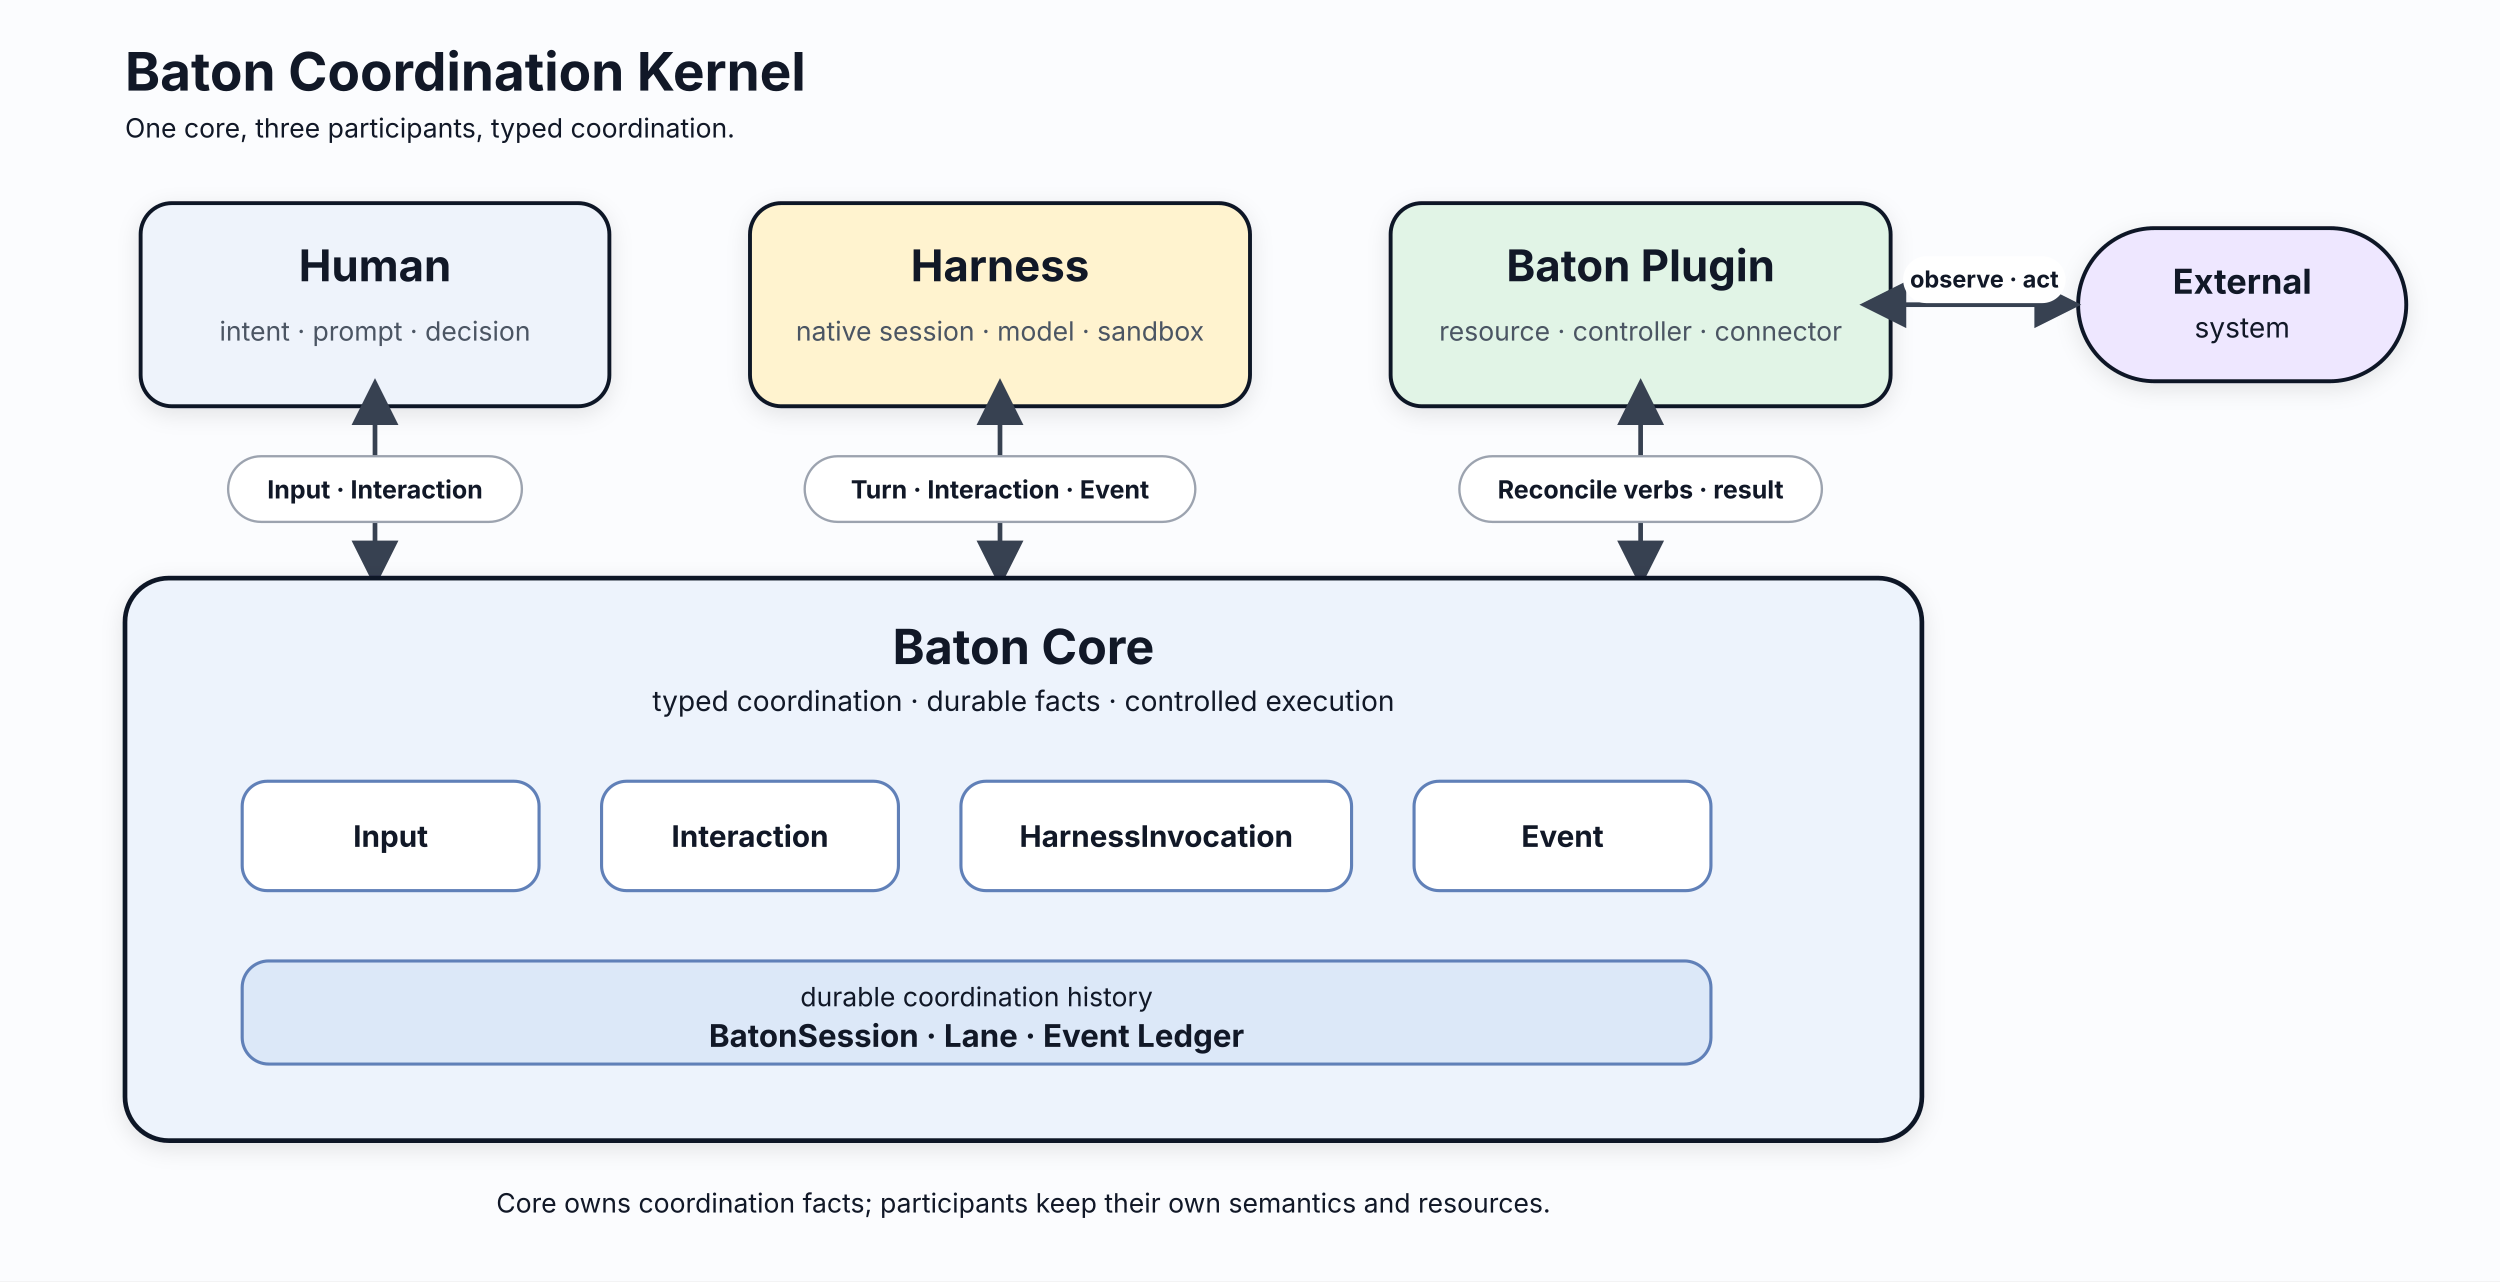
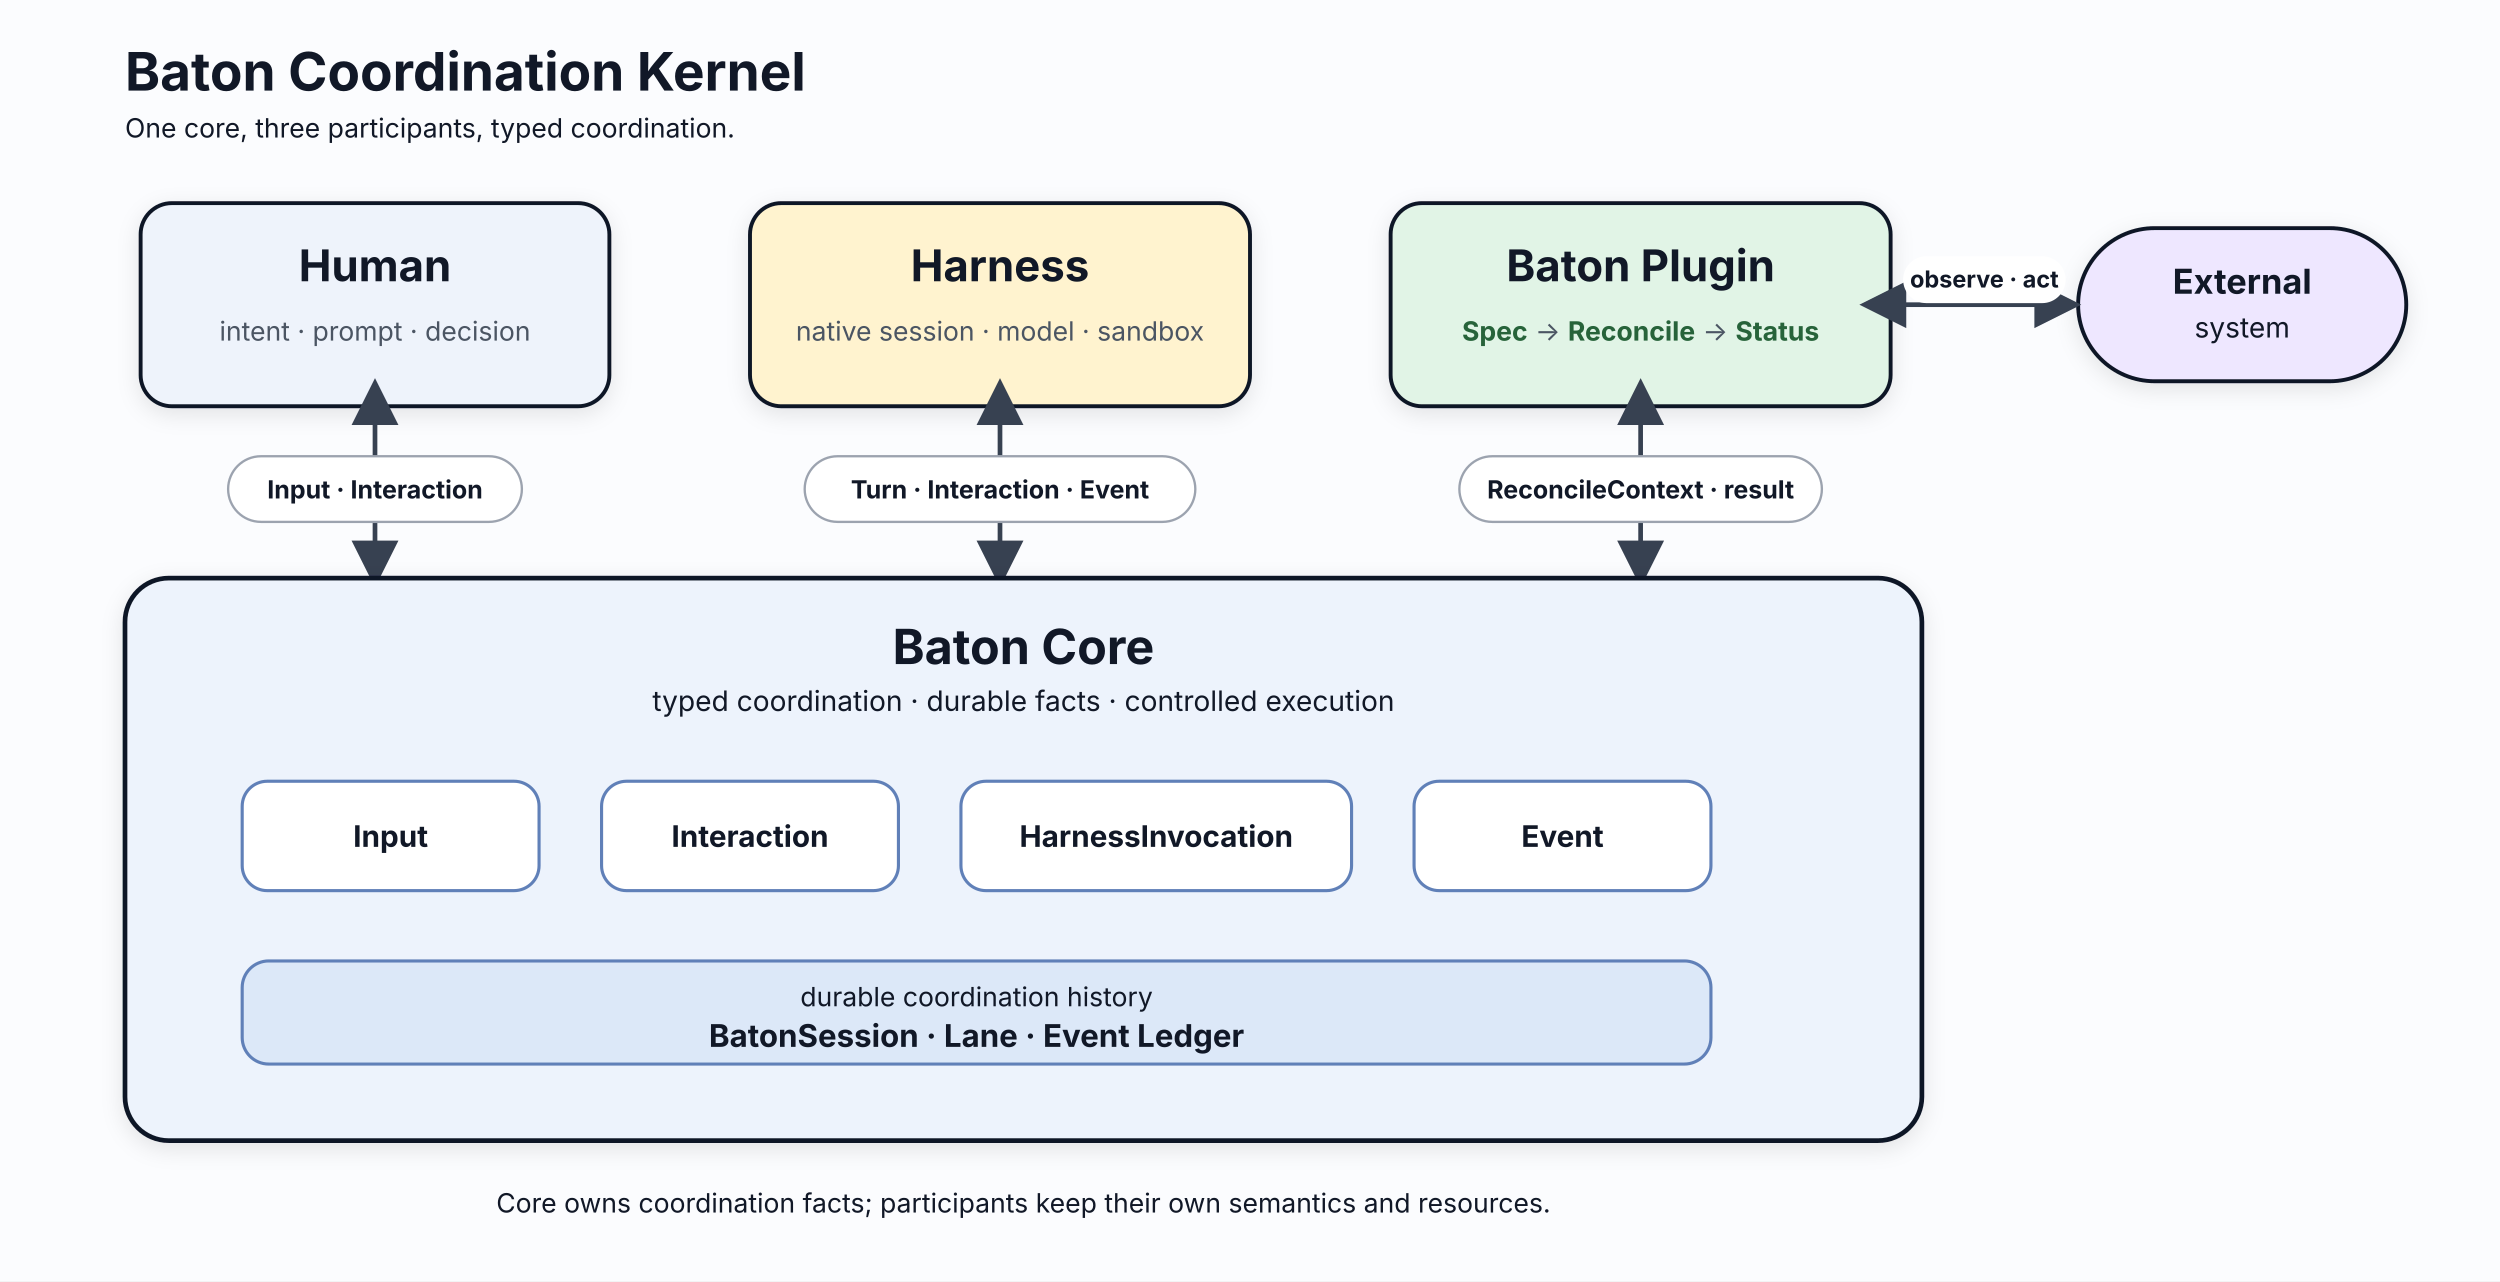
<svg xmlns="http://www.w3.org/2000/svg" width="1600" height="820" viewBox="0 0 1600 820" role="img" aria-labelledby="title desc">
  <defs>
    <filter id="shadow" x="-20%" y="-20%" width="140%" height="140%">
      <feDropShadow dx="0" dy="4" stdDeviation="7" flood-color="#111827" flood-opacity="0.10" />
    </filter>
    <marker id="arrow" markerWidth="10" markerHeight="10" refX="8" refY="5" orient="auto" markerUnits="strokeWidth">
      <path d="M 0 0 L 10 5 L 0 10 z" fill="#374151" />
    </marker>
    <marker id="arrow-start" markerWidth="10" markerHeight="10" refX="2" refY="5" orient="auto-start-reverse" markerUnits="strokeWidth">
      <path d="M 0 0 L 10 5 L 0 10 z" fill="#374151" />
    </marker>
    <style>
      text {
        font-family: Inter, ui-sans-serif, -apple-system, BlinkMacSystemFont, "Segoe UI", "PingFang SC", sans-serif;
        fill: #111827;
      }
      .actor {
        stroke: #111827;
        stroke-width: 2.5;
        filter: url(#shadow);
      }
      .actor-title {
        font-size: 28px;
        font-weight: 700;
        text-anchor: middle;
      }
      .actor-detail {
        font-size: 17px;
        fill: #4b5563;
        text-anchor: middle;
      }
      .port-line {
        stroke: #374151;
        stroke-width: 3;
        marker-start: url(#arrow-start);
        marker-end: url(#arrow);
      }
      .port-pill {
        fill: #ffffff;
        stroke: #9ca3af;
        stroke-width: 1.5;
      }
      .port-label {
        font-size: 16px;
        font-weight: 650;
        text-anchor: middle;
      }
      .primitive {
        fill: #ffffff;
        stroke: #6080b8;
        stroke-width: 2;
      }
      .primitive-label {
        font-size: 19px;
        font-weight: 650;
        text-anchor: middle;
      }
    </style>
  </defs>
  <rect width="1600" height="820" fill="#fbfcfe" />
  <text x="80" y="58" font-size="34" font-weight="750">Baton Coordination Kernel</text>
  <text x="80" y="88" font-size="17" fill="#6b7280">One core, three participants, typed coordination.</text>
  <rect class="actor" x="90" y="130" width="300" height="130" rx="20" fill="#eef3fb" />
  <text class="actor-title" x="240" y="180">Human</text>
  <text class="actor-detail" x="240" y="218">intent · prompt · decision</text>
  <rect class="actor" x="480" y="130" width="320" height="130" rx="20" fill="#fff3cf" />
  <text class="actor-title" x="640" y="180">Harness</text>
  <text class="actor-detail" x="640" y="218">native session · model · sandbox</text>
  <rect class="actor" x="890" y="130" width="320" height="130" rx="20" fill="#e1f4e6" />
  <text class="actor-title" x="1050" y="180">Baton Plugin</text>
-   <text class="actor-detail" x="1050" y="218">resource · controller · connector</text>
+   <text class="actor-detail" x="1050" y="218">
+     <tspan font-weight="700" fill="#27633a">Spec</tspan>
+     <tspan> → </tspan>
+     <tspan font-weight="700" fill="#27633a">Reconcile</tspan>
+     <tspan> → </tspan>
+     <tspan font-weight="700" fill="#27633a">Status</tspan>
+   </text>
  <rect class="actor" x="1330" y="146" width="210" height="98" rx="49" fill="#eee7ff" />
  <text x="1435" y="188" font-size="22" font-weight="700" text-anchor="middle">External</text>
  <text x="1435" y="216" font-size="18" fill="#4b5563" text-anchor="middle">system</text>
  <line x1="1214" y1="195" x2="1326" y2="195" class="port-line" />
  <rect x="1218" y="164" width="104" height="30" rx="15" fill="#ffffff" />
  <text x="1270" y="184" font-size="15" font-weight="650" text-anchor="middle">observe · act</text>
  <line class="port-line" x1="240" y1="266" x2="240" y2="370" />
  <rect class="port-pill" x="146" y="292" width="188" height="42" rx="21" />
  <text class="port-label" x="240" y="319">Input · Interaction</text>
  <line class="port-line" x1="640" y1="266" x2="640" y2="370" />
  <rect class="port-pill" x="515" y="292" width="250" height="42" rx="21" />
  <text class="port-label" x="640" y="319">Turn · Interaction · Event</text>
  <line class="port-line" x1="1050" y1="266" x2="1050" y2="370" />
  <rect class="port-pill" x="934" y="292" width="232" height="42" rx="21" />
-   <text class="port-label" x="1050" y="319">Reconcile verbs · result</text>
+   <text class="port-label" x="1050" y="319">ReconcileContext · result</text>
  <rect x="80" y="370" width="1150" height="360" rx="28" fill="#edf3fc" stroke="#111827" stroke-width="3" filter="url(#shadow)" />
  <text x="655" y="425" font-size="31" font-weight="750" text-anchor="middle">Baton Core</text>
  <text x="655" y="455" font-size="18" fill="#4b5563" text-anchor="middle">typed coordination · durable facts · controlled execution</text>
  <rect class="primitive" x="155" y="500" width="190" height="70" rx="16" />
  <text class="primitive-label" x="250" y="542">Input</text>
  <rect class="primitive" x="385" y="500" width="190" height="70" rx="16" />
  <text class="primitive-label" x="480" y="542">Interaction</text>
  <rect class="primitive" x="615" y="500" width="250" height="70" rx="16" />
  <text class="primitive-label" x="740" y="542">HarnessInvocation</text>
  <rect class="primitive" x="905" y="500" width="190" height="70" rx="16" />
  <text class="primitive-label" x="1000" y="542">Event</text>
  <rect x="155" y="615" width="940" height="66" rx="17" fill="#dce8f8" stroke="#6080b8" stroke-width="2" />
  <text x="625" y="644" font-size="17" fill="#4b5563" text-anchor="middle">durable coordination history</text>
  <text x="625" y="670" font-size="20" font-weight="700" text-anchor="middle">BatonSession · Lane · Event Ledger</text>
  <text x="655" y="776" font-size="17" fill="#6b7280" text-anchor="middle">Core owns coordination facts; participants keep their own semantics and resources.</text>
</svg>
